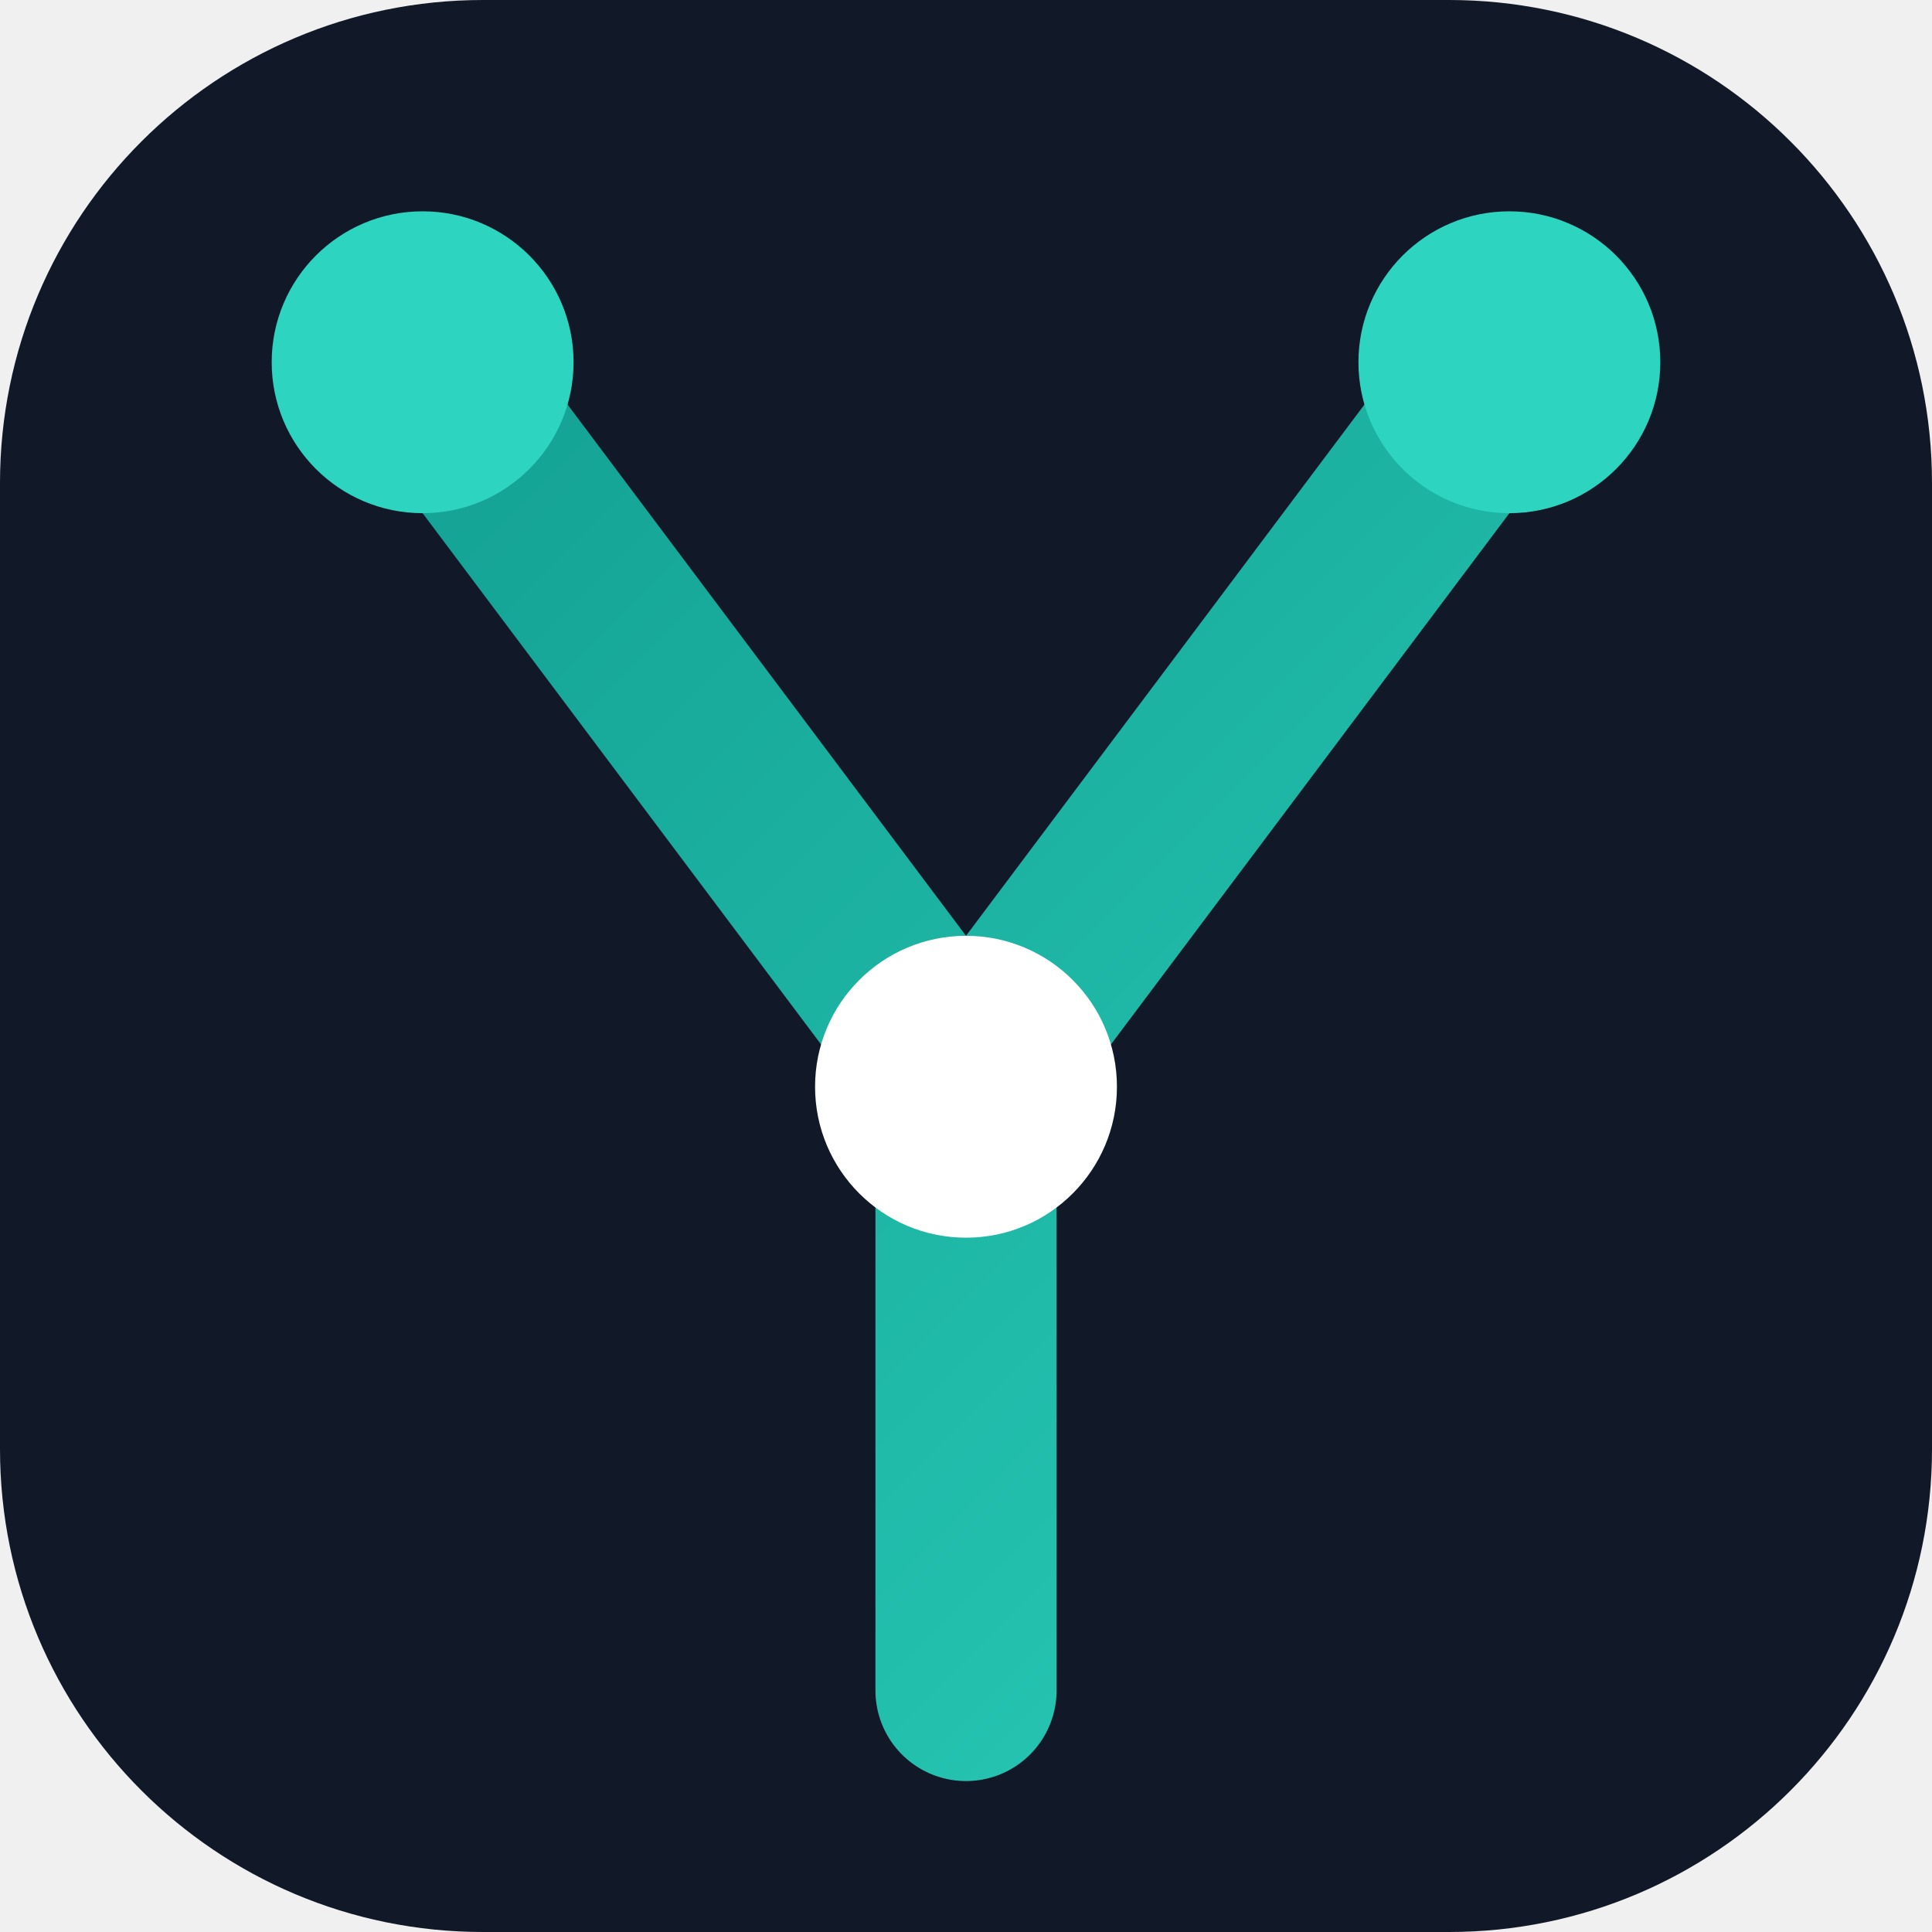
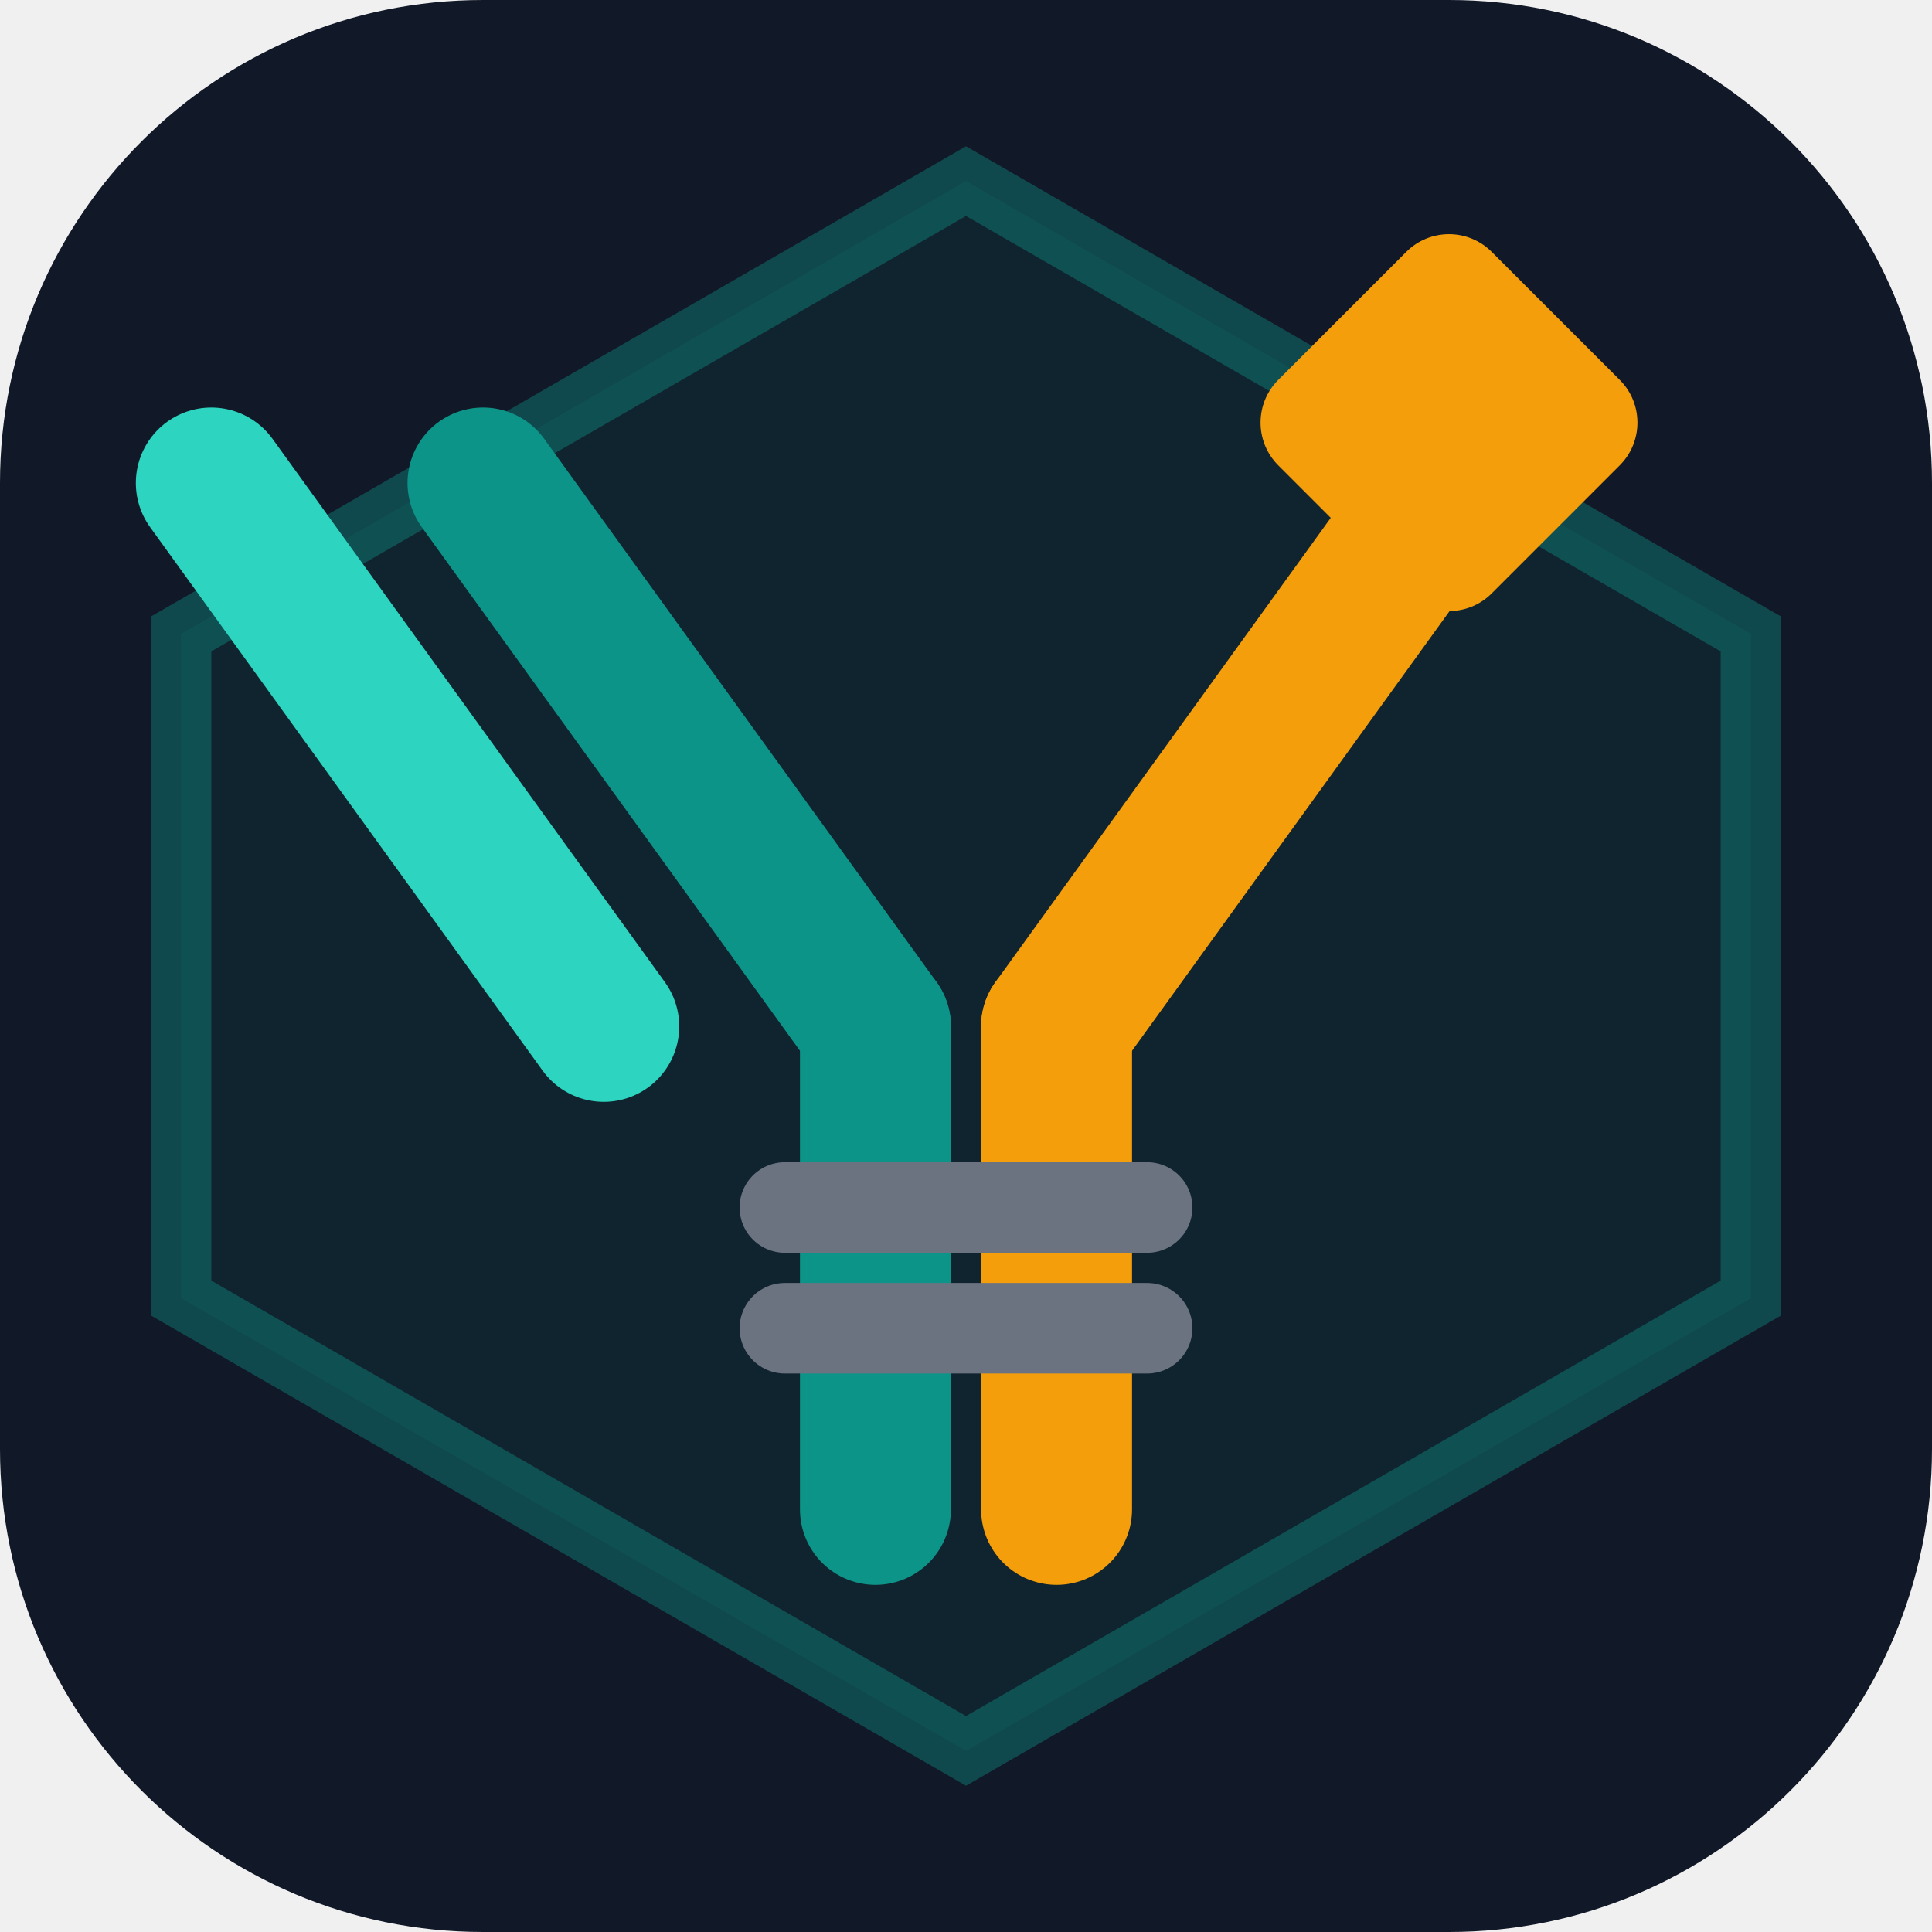
<svg xmlns="http://www.w3.org/2000/svg" width="32" height="32" viewBox="0 0 32 32" fill="none">
-   <defs>
-     <linearGradient id="fg" x1="0" y1="0" x2="32" y2="32" gradientUnits="userSpaceOnUse">
-       <stop stop-color="#0d9488" />
-       <stop offset="1" stop-color="#2dd4bf" />
-     </linearGradient>
-   </defs>
  <rect width="32" height="32" rx="8" fill="#111827" />
-   <path d="M7 6L16 18V28" stroke="url(#fg)" stroke-width="3" stroke-linecap="round" stroke-linejoin="round" />
-   <path d="M25 6L16 18" stroke="url(#fg)" stroke-width="3" stroke-linecap="round" stroke-linejoin="round" />
-   <circle cx="7" cy="6" r="2.5" fill="#2dd4bf" />
-   <circle cx="25" cy="6" r="2.5" fill="#2dd4bf" />
-   <circle cx="16" cy="18" r="2.5" fill="#fff" />
+   <path d="M16 3L3 10.5V21.5L16 29L29 21.5V10.5L16 3Z" fill="#0d9488" fill-opacity="0.1" stroke="#0d9488" stroke-width="1" stroke-opacity="0.4" />
+   <path d="M14.5 25 V 17" stroke="#0d9488" stroke-width="2.5" stroke-linecap="round" />
+   <path d="M17.5 25 V 17" stroke="#f59e0b" stroke-width="2.5" stroke-linecap="round" />
+   <line x1="13" y1="20" x2="19" y2="20" stroke="#6b7280" stroke-width="1.5" stroke-linecap="round" />
+   <line x1="13" y1="22" x2="19" y2="22" stroke="#6b7280" stroke-width="1.5" stroke-linecap="round" />
+   <path d="M14.5 17 L 8 8" stroke="#0d9488" stroke-width="2.5" stroke-linecap="round" />
+   <path d="M10 17 L 3.5 8" stroke="#2dd4bf" stroke-width="2.5" stroke-linecap="round" />
+   <path d="M17.5 17 L 24 8" stroke="#f59e0b" stroke-width="2.5" stroke-linecap="round" />
+   <rect x="21.5" y="4.5" width="5" height="5" rx="1" fill="#f59e0b" transform="rotate(45 24 7)" />
</svg>
